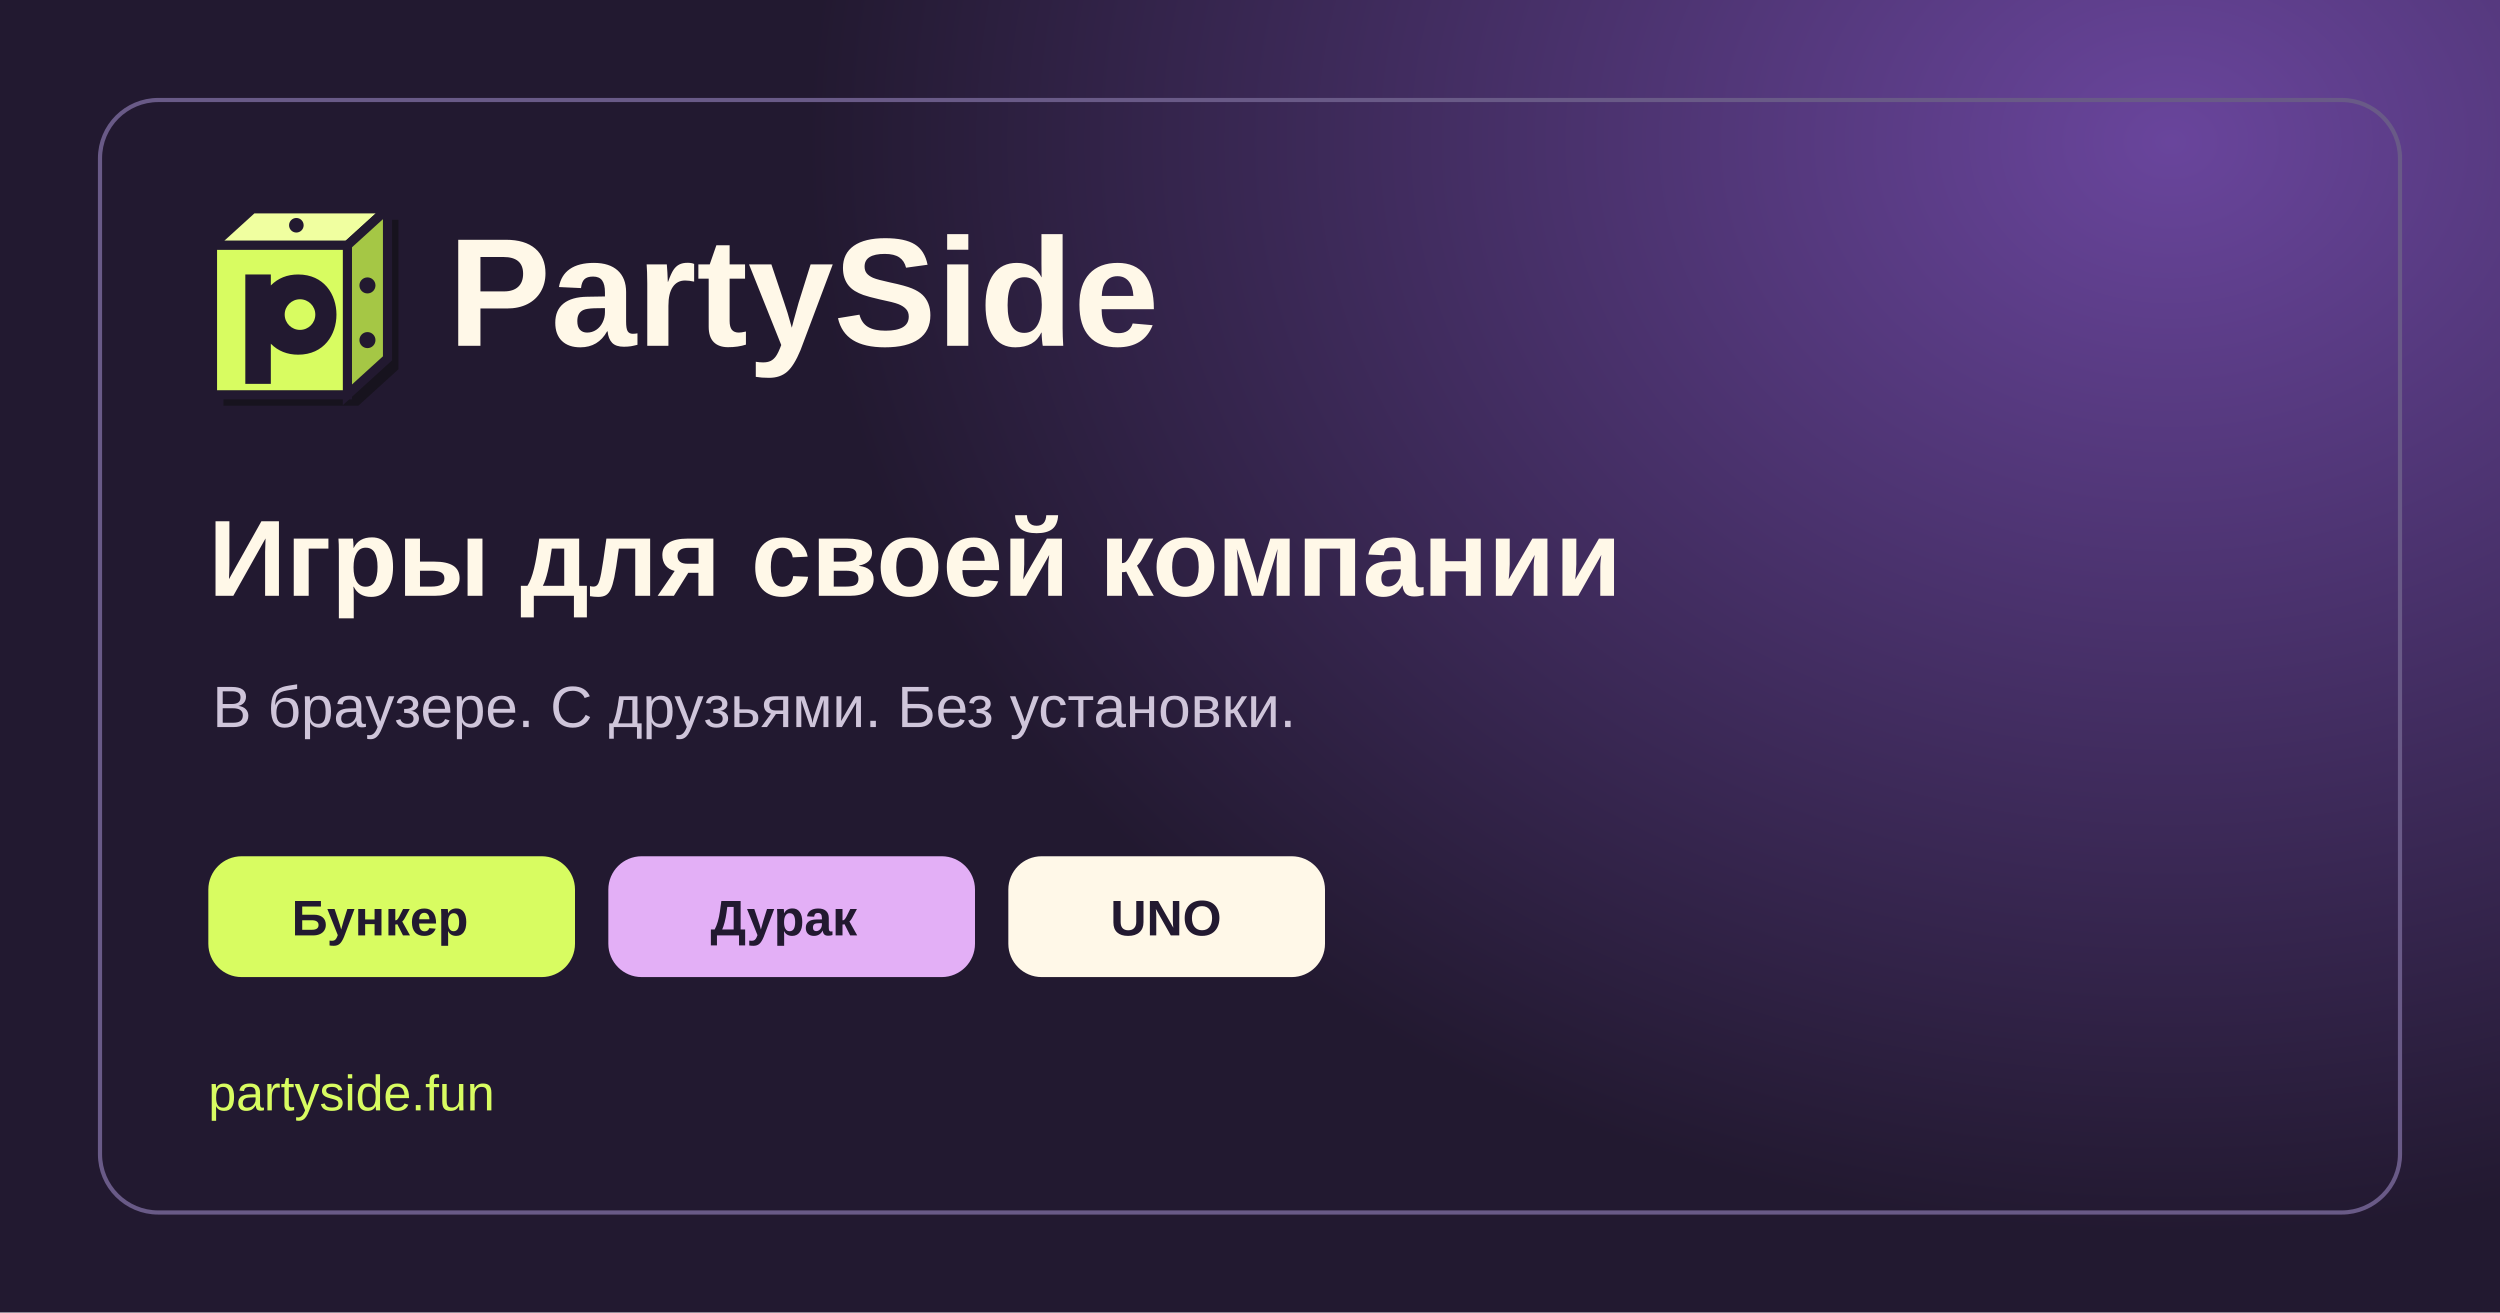
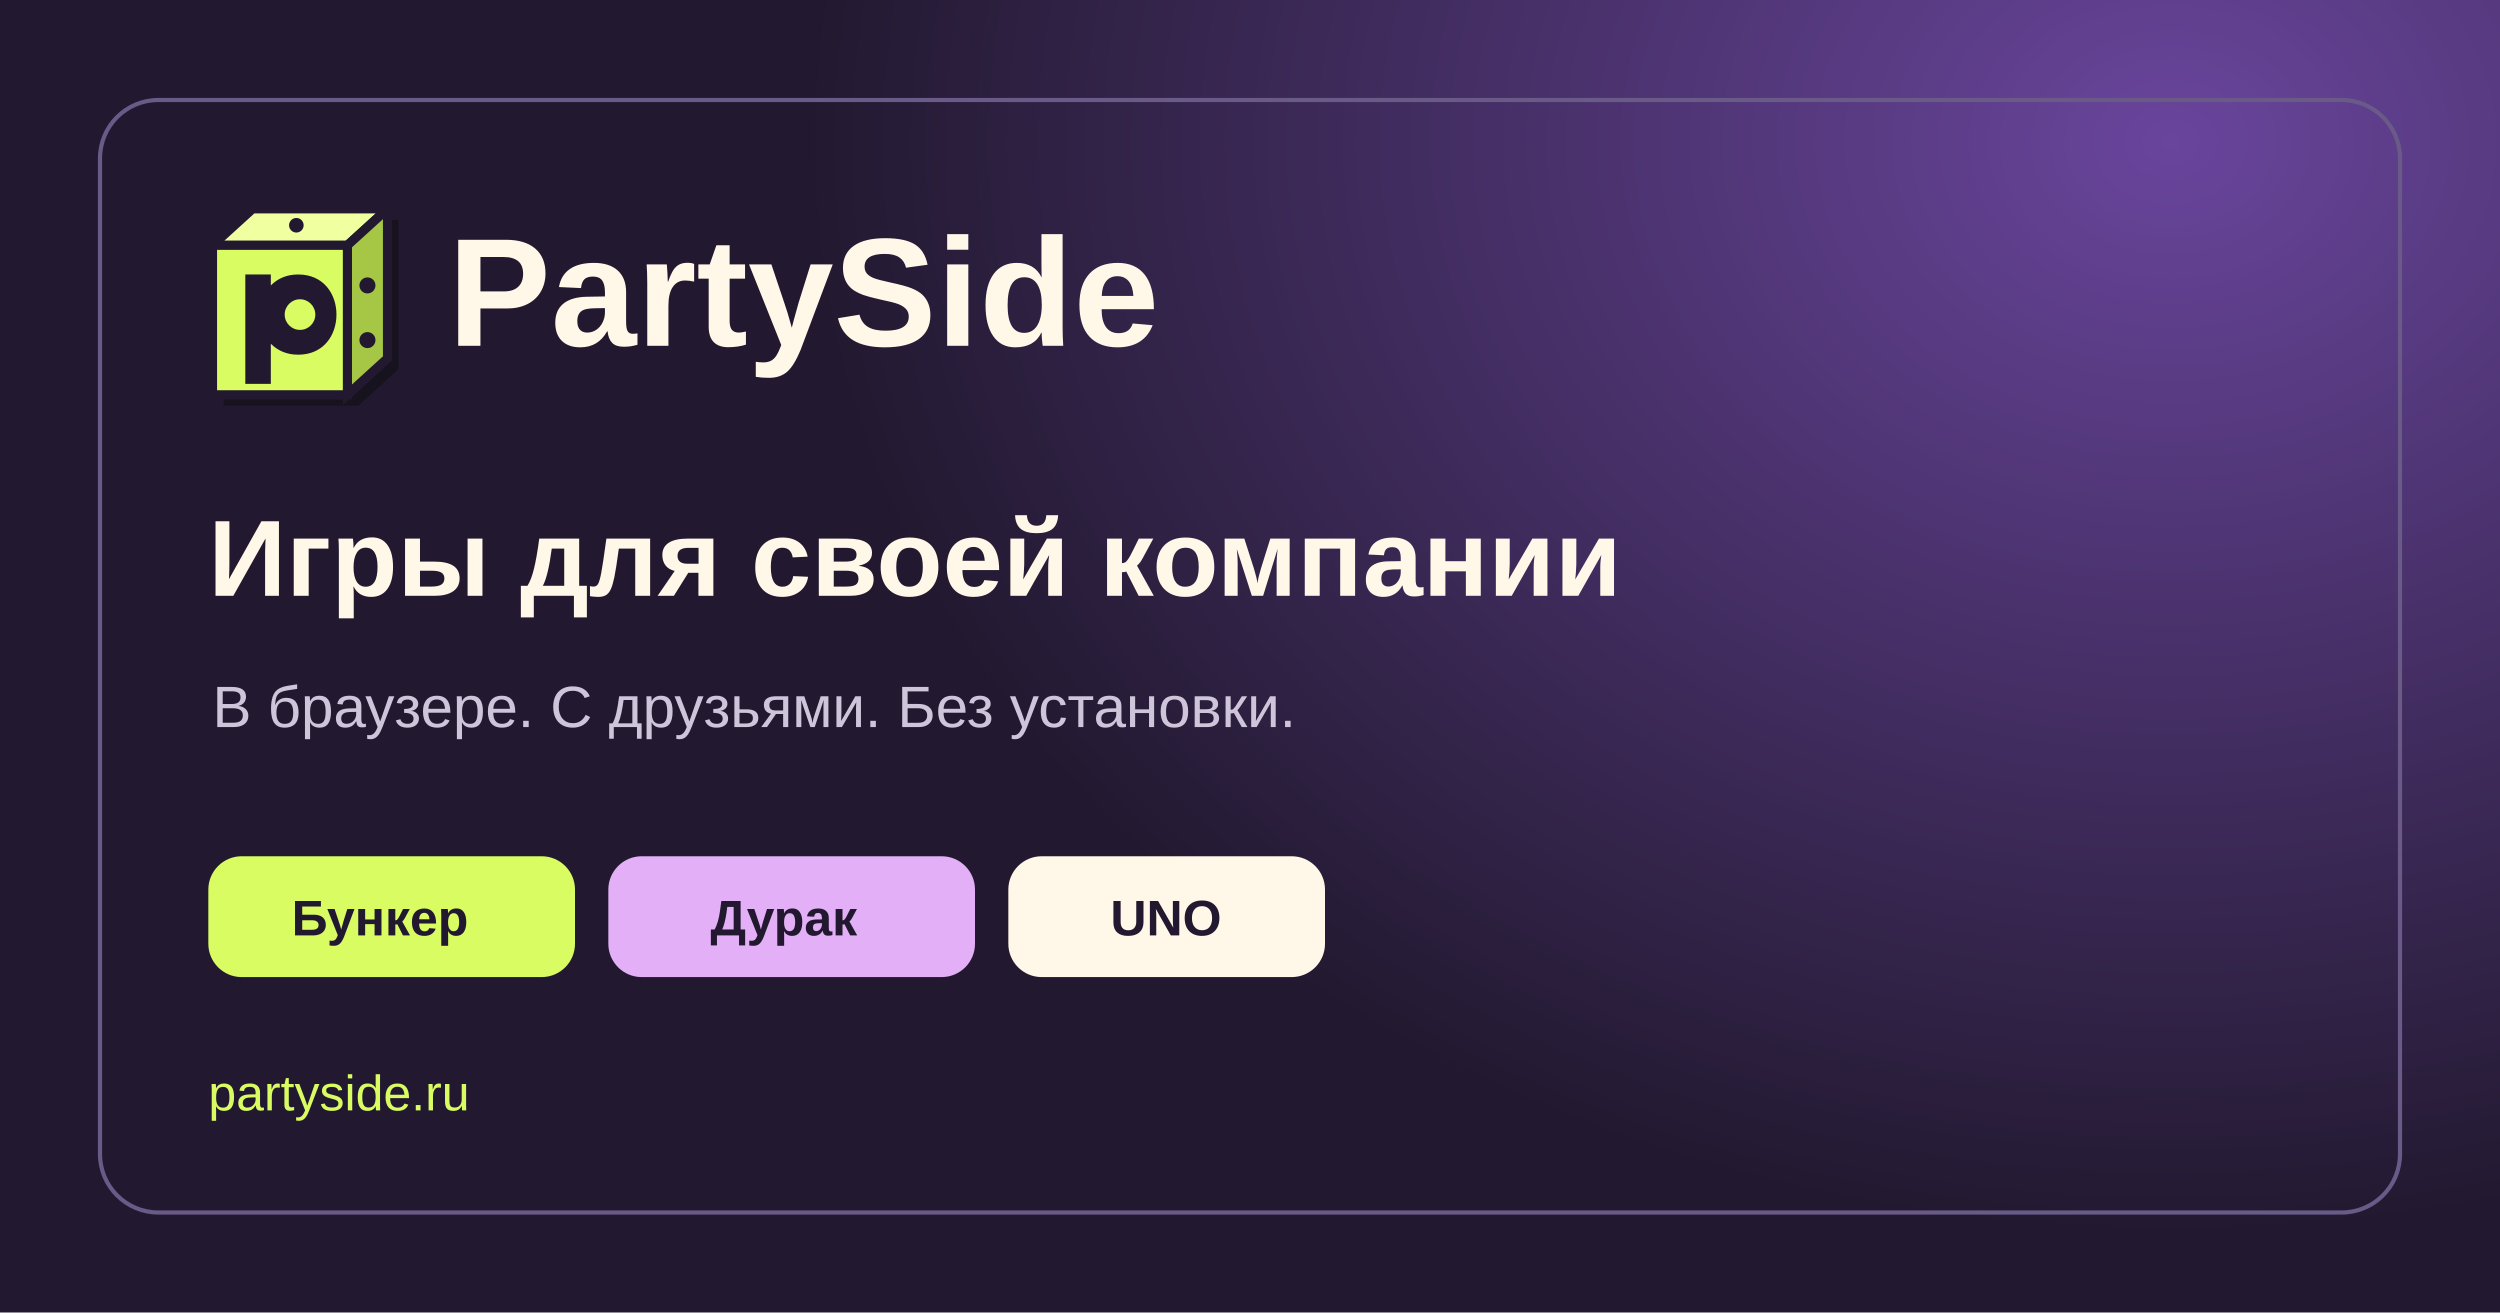
<svg xmlns="http://www.w3.org/2000/svg" width="1200" height="630" viewBox="0 0 1200 630">
  <defs>
    <radialGradient id="glow">
      <stop stop-color="#69459c" />
      <stop offset="1" stop-color="#221930" />
    </radialGradient>
  </defs>
  <rect width="1200" height="630" fill="#221930" />
  <ellipse cx="1040" cy="70" rx="650" ry="520" fill="url(#glow)" />
  <rect x="48" y="48" width="1104" height="534" rx="28" fill="none" stroke="#695a87" stroke-width="2" />
  <g transform="translate(88 88) scale(1.75)">
    <path d="M11 20 22 10h37v41L48 61H11Z" fill="#17131e" />
    <path d="M8 17 19 7h37L45 17Z" fill="#f0ffa0" stroke="#221930" stroke-width="2.5" />
    <path d="M45 17 56 7v41L45 58Z" fill="#a5c745" stroke="#221930" stroke-width="2.5" />
    <path d="M8 17h37v41H8Z" fill="#d8fc61" stroke="#221930" stroke-width="2.5" />
    <circle cx="31" cy="11.5" r="2" fill="#221930" />
    <circle cx="50.5" cy="28" r="2.2" fill="#221930" />
    <circle cx="50.5" cy="43" r="2.2" fill="#221930" />
    <path d="M17 25h7v3c2-2 4.5-3 7.5-3 7.1 0 10.5 5.5 10.5 11s-3.4 11-10.5 11c-3 0-5.5-1-7.5-3v11h-7V25Z" fill="#221930" />
    <circle cx="32" cy="36" r="4.2" fill="#d8fc61" />
  </g>
  <g font-family="Arial, sans-serif">
    <text x="215" y="166" fill="#fff8e8" font-size="74" font-weight="700">PartySide</text>
    <text x="100" y="286" fill="#fff8e8" font-size="52" font-weight="700">Игры для своей компании</text>
    <text x="102" y="349" fill="#cfc5da" font-size="28">В браузере. С друзьями. Без установки.</text>
    <g font-size="24" font-weight="700" fill="#221930">
      <rect x="100" y="411" width="176" height="58" rx="16" fill="#d8fc61" />
      <text x="140" y="449">Бункер</text>
      <rect x="292" y="411" width="176" height="58" rx="16" fill="#e3aff6" />
      <text x="341" y="449">Дурак</text>
      <rect x="484" y="411" width="152" height="58" rx="16" fill="#fff8e8" />
      <text x="533" y="449">UNO</text>
    </g>
-     <text x="100" y="533" fill="#d8fc61" font-size="24">partyside.fun</text>
+     <text x="100" y="533" fill="#d8fc61" font-size="24">partyside.ru</text>
  </g>
</svg>
